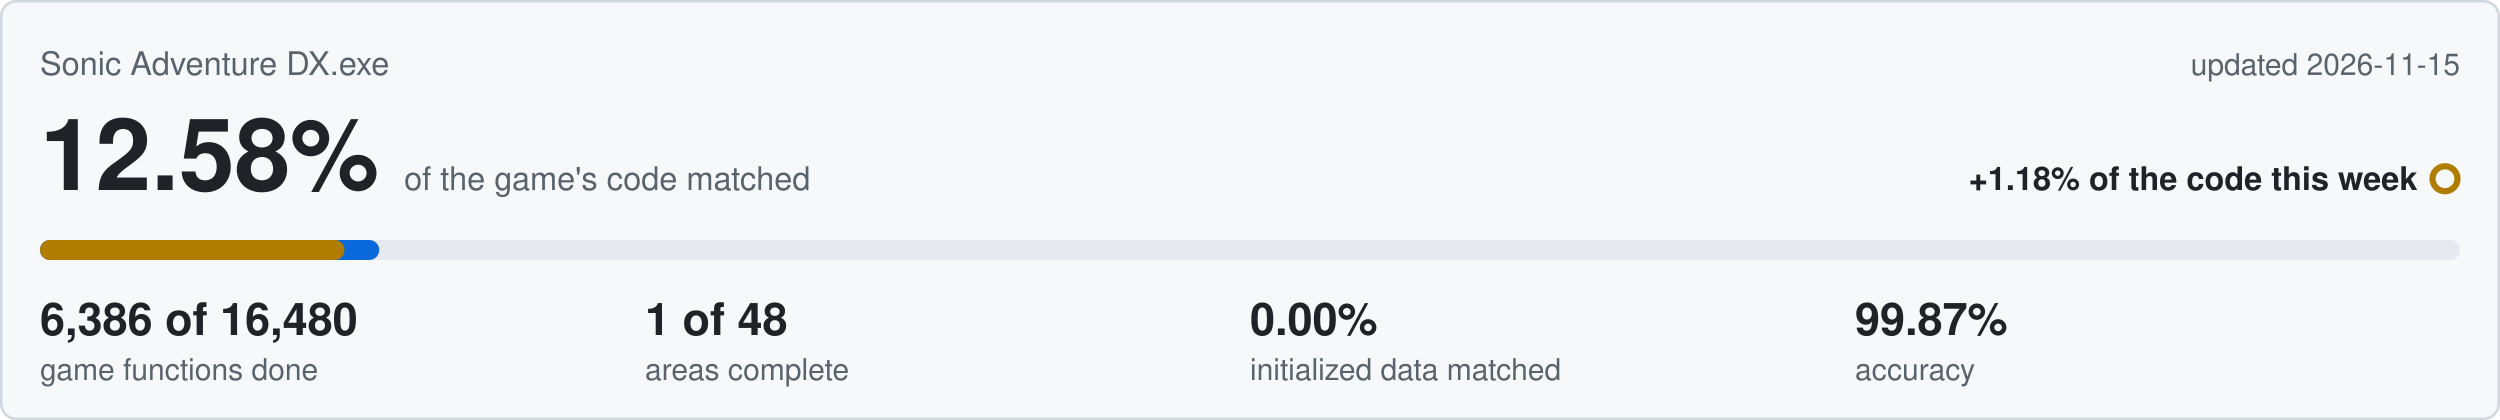
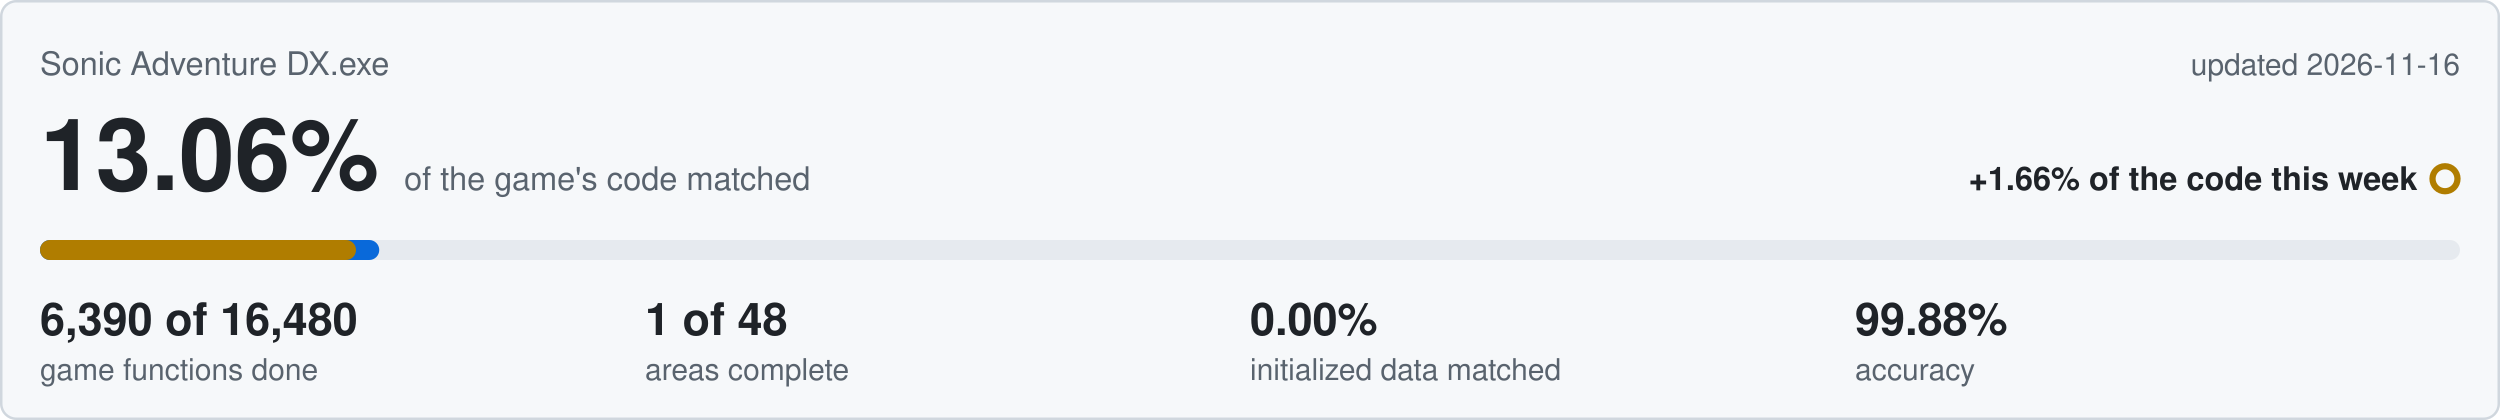
<svg xmlns="http://www.w3.org/2000/svg" viewBox="0 0 1000 168" width="1000" height="168">
  <rect x="0.5" y="0.5" width="999" height="167" rx="6" fill="#f6f8fa" stroke="#d0d7de" />
  <text x="16" y="30" font-family="Segoe UI,Helvetica,Arial,sans-serif" font-size="13" fill="#59636e">Sonic Adventure DX.exe</text>
-   <text x="984" y="30" text-anchor="end" font-family="Segoe UI,Helvetica,Arial,sans-serif" font-size="12" fill="#59636e">updated 2026-11-15</text>
-   <text x="16" y="76" font-family="Segoe UI,Helvetica,Arial,sans-serif" font-size="40" font-weight="600" fill="#1f2328">12.58%<tspan dx="10" font-size="13" font-weight="400" fill="#59636e">of the game's code matched</tspan>
+   <text x="984" y="30" text-anchor="end" font-family="Segoe UI,Helvetica,Arial,sans-serif" font-size="12" fill="#59636e">updated 2026-11-16</text>
+   <text x="16" y="76" font-family="Segoe UI,Helvetica,Arial,sans-serif" font-size="40" font-weight="600" fill="#1f2328">13.06%<tspan dx="10" font-size="13" font-weight="400" fill="#59636e">of the game's code matched</tspan>
  </text>
-   <text x="967" y="76" text-anchor="end" font-family="Segoe UI,Helvetica,Arial,sans-serif" font-size="13" font-weight="600" fill="#1f2328">+1.18% of the code this week</text>
+   <text x="967" y="76" text-anchor="end" font-family="Segoe UI,Helvetica,Arial,sans-serif" font-size="13" font-weight="600" fill="#1f2328">+1.66% of the code this week</text>
  <circle cx="978" cy="71.5" r="5" fill="none" stroke="#b07d00" stroke-width="2.5" />
  <rect x="16" y="96" width="968" height="8" rx="4" fill="#e6eaef" />
  <rect x="16" y="96" width="135.7" height="8" rx="4" fill="#0969da" />
-   <rect x="16" y="96" width="121.8" height="8" rx="4" fill="#b07d00" />
-   <text x="16" y="134" font-family="Segoe UI,Helvetica,Arial,sans-serif" font-size="18" font-weight="600" fill="#1f2328">6,386 of 16,480</text>
+   <rect x="16" y="96" width="126.4" height="8" rx="4" fill="#b07d00" />
+   <text x="16" y="134" font-family="Segoe UI,Helvetica,Arial,sans-serif" font-size="18" font-weight="600" fill="#1f2328">6,390 of 16,480</text>
  <text x="16" y="152" font-family="Segoe UI,Helvetica,Arial,sans-serif" font-size="12" fill="#59636e">game functions done</text>
  <text x="258" y="134" font-family="Segoe UI,Helvetica,Arial,sans-serif" font-size="18" font-weight="600" fill="#1f2328">1 of 48</text>
  <text x="258" y="152" font-family="Segoe UI,Helvetica,Arial,sans-serif" font-size="12" fill="#59636e">areas complete</text>
  <text x="500" y="134" font-family="Segoe UI,Helvetica,Arial,sans-serif" font-size="18" font-weight="600" fill="#1f2328">0.00%</text>
  <text x="500" y="152" font-family="Segoe UI,Helvetica,Arial,sans-serif" font-size="12" fill="#59636e">initialized data matched</text>
-   <text x="742" y="134" font-family="Segoe UI,Helvetica,Arial,sans-serif" font-size="18" font-weight="600" fill="#1f2328">99.87%</text>
+   <text x="742" y="134" font-family="Segoe UI,Helvetica,Arial,sans-serif" font-size="18" font-weight="600" fill="#1f2328">99.88%</text>
  <text x="742" y="152" font-family="Segoe UI,Helvetica,Arial,sans-serif" font-size="12" fill="#59636e">accuracy</text>
</svg>
